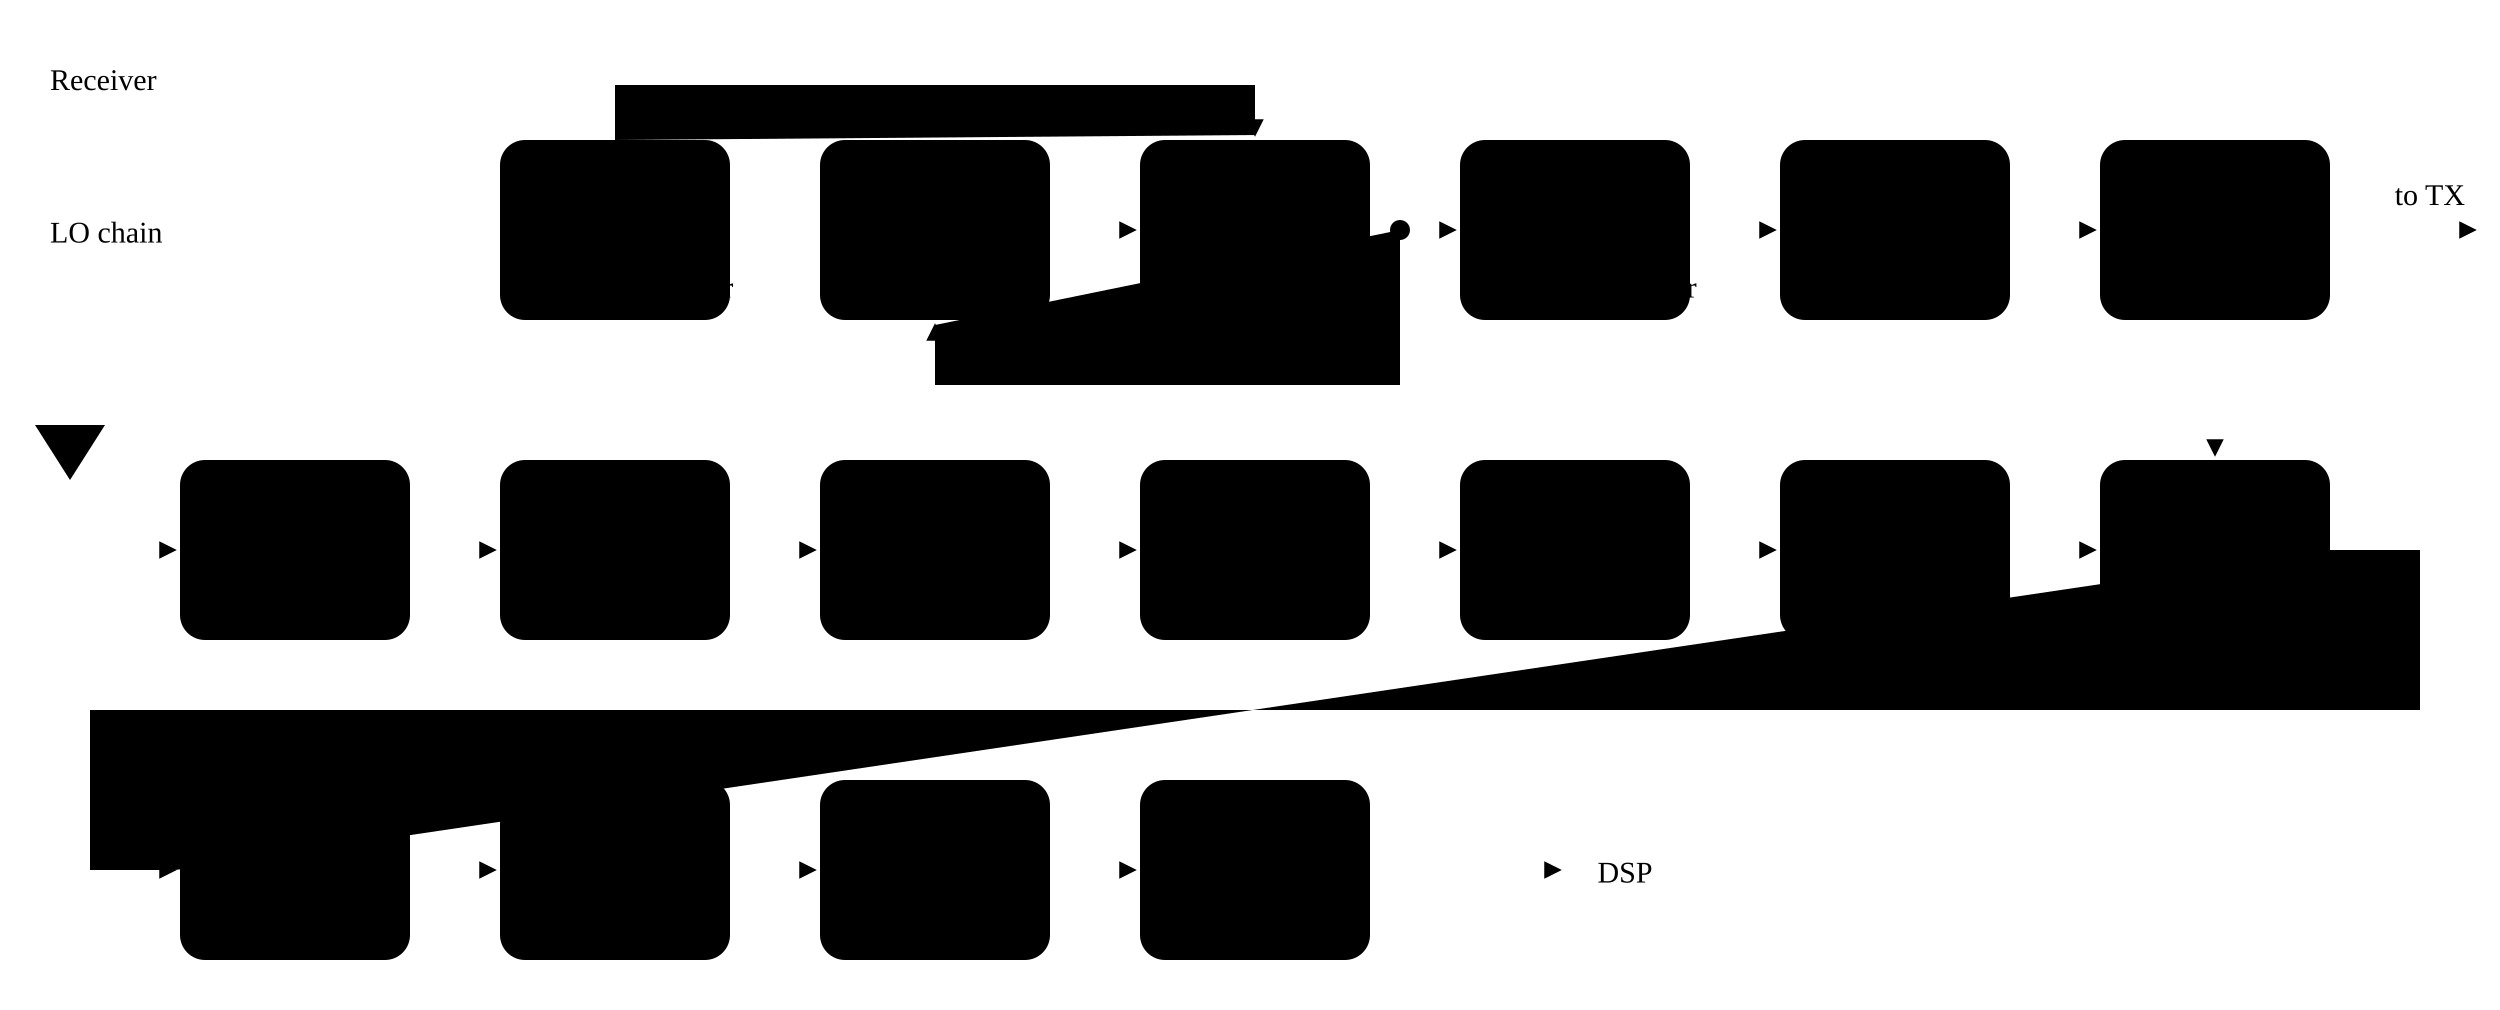
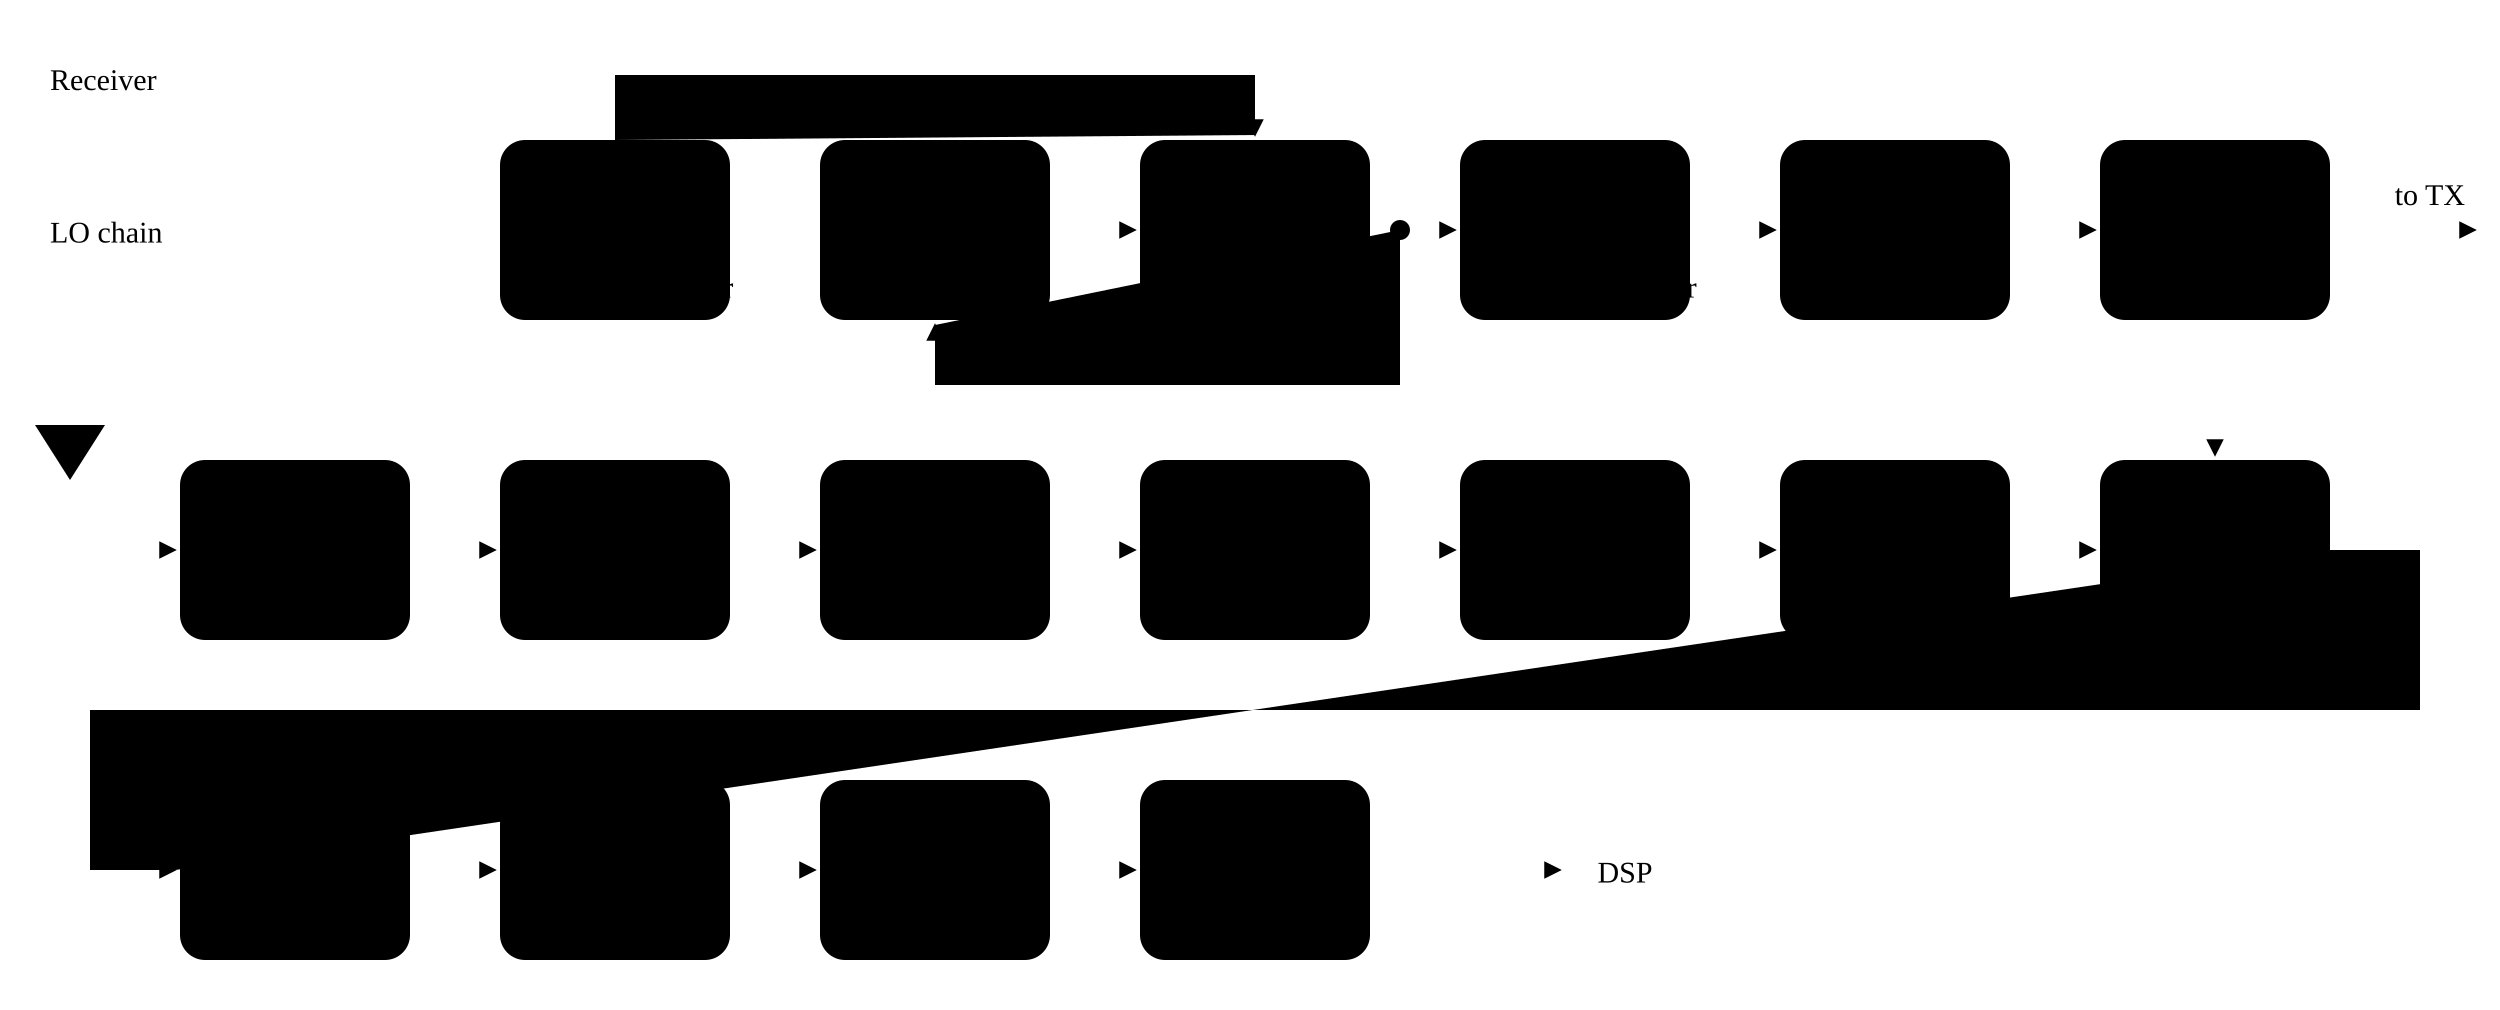
<svg xmlns="http://www.w3.org/2000/svg" viewBox="0 0 1000 404" class="diagram-svg" role="group" aria-label="Receiver block diagram">
  <defs>
    <marker id="arrow" viewBox="0 0 10 10" refX="9" refY="5" markerWidth="7" markerHeight="7" orient="auto-start-reverse">
      <path d="M0 0 L10 5 L0 10 Z" class="diagram-arrowhead" />
    </marker>
  </defs>
  <text x="20" y="36" class="diagram-title">Receiver</text>
  <g class="diagram-antenna">
    <path d="M14 170 L42 170 L28 192 Z" />
    <line x1="28" y1="192" x2="28" y2="220" />
  </g>
  <g class="diagram-wires">
-     <path d="M246 56 V34 H502 V54" marker-end="url(#arrow)" />
+     <path d="M246 56 V30 H502 V54" marker-end="url(#arrow)" />
    <path d="M420 92 H454" marker-end="url(#arrow)" />
    <path d="M548 92 H582" marker-end="url(#arrow)" />
    <path d="M676 92 H710" marker-end="url(#arrow)" />
    <path d="M804 92 H838" marker-end="url(#arrow)" />
    <path d="M560 92 V154 H374 V130" marker-end="url(#arrow)" />
    <circle cx="560" cy="92" r="4" class="diagram-arrowhead" />
    <path d="M886 128 V182" marker-end="url(#arrow)" />
    <path d="M932 92 H990" marker-end="url(#arrow)" />
    <path d="M28 220 H70" marker-end="url(#arrow)" />
    <path d="M164 220 H198" marker-end="url(#arrow)" />
    <path d="M292 220 H326" marker-end="url(#arrow)" />
    <path d="M420 220 H454" marker-end="url(#arrow)" />
    <path d="M548 220 H582" marker-end="url(#arrow)" />
    <path d="M676 220 H710" marker-end="url(#arrow)" />
    <path d="M804 220 H838" marker-end="url(#arrow)" />
    <path d="M932 220 H968 V284 H36 V348 H70" marker-end="url(#arrow)" />
    <path d="M164 348 H198" marker-end="url(#arrow)" />
    <path d="M292 348 H326" marker-end="url(#arrow)" />
    <path d="M420 348 H454" marker-end="url(#arrow)" />
    <path d="M548 348 H624" marker-end="url(#arrow)" />
  </g>
  <text x="20" y="97" class="diagram-note" text-anchor="start">LO chain</text>
  <text x="986" y="82" class="diagram-note" text-anchor="end">to TX</text>
  <text x="650" y="353" class="diagram-note" text-anchor="middle">DSP</text>
  <g data-block="lo_osc" class="block">
    <rect x="200" y="56" width="92" height="72" rx="10" class="block-bg" />
    <circle class="block-symbol" cx="246" cy="83" r="14" />
    <path class="block-symbol" d="M237 83 q4.5 -9 9 0 t9 0" />
    <text x="246" y="119" class="block-label">Oscillator</text>
  </g>
  <g data-block="lo_prescaler" class="block">
    <rect x="328" y="56" width="92" height="72" rx="10" class="block-bg" />
    <text x="374" y="90" class="block-glyph">÷N</text>
    <text x="374" y="119" class="block-label">Prescaler</text>
  </g>
  <g data-block="lo_pll" class="block">
    <rect x="456" y="56" width="92" height="72" rx="10" class="block-bg" />
    <text x="502" y="91" class="block-glyph">φ</text>
    <text x="502" y="119" class="block-label">PLL</text>
  </g>
  <g data-block="lo_mult" class="block">
    <rect x="584" y="56" width="92" height="72" rx="10" class="block-bg" />
    <text x="630" y="90" class="block-glyph">×N</text>
    <text x="630" y="119" class="block-label">Multiplier</text>
  </g>
  <g data-block="lo_amp" class="block">
    <rect x="712" y="56" width="92" height="72" rx="10" class="block-bg" />
    <path class="block-symbol" d="M745 68 L774 83 L745 98 Z" />
    <text x="758" y="119" class="block-label">LO Amp</text>
  </g>
  <g data-block="lo_split" class="block">
    <rect x="840" y="56" width="92" height="72" rx="10" class="block-bg" />
    <path class="block-symbol" d="M868 83 H882 L902 71 M882 83 L902 95" />
    <text x="886" y="119" class="block-label">Divider</text>
  </g>
  <g data-block="rx_bias_tee" class="block">
    <rect x="72" y="184" width="92" height="72" rx="10" class="block-bg" />
    <path class="block-symbol" d="M100 219 H136 M118 219 V213 q5 -2 0 -4 q-5 -2 0 -4 q5 -2 0 -4 V197" />
    <text x="118" y="247" class="block-label">Bias Tee</text>
  </g>
  <g data-block="rx_limiter" class="block">
    <rect x="200" y="184" width="92" height="72" rx="10" class="block-bg" />
    <path class="block-symbol" d="M228 201 H264 M246 201 V209 M239 209 H253 L246 219 Z M239 219 H253 M246 219 V225 M240 225 H252" />
    <text x="246" y="247" class="block-label">Limiter</text>
  </g>
  <g data-block="rx_switch" class="block">
    <rect x="328" y="184" width="92" height="72" rx="10" class="block-bg" />
    <path class="block-symbol" d="M356 211 H366 L384 201 M386 201 H392 M386 221 H392" />
    <circle class="block-symbol" cx="366" cy="211" r="2" />
    <circle class="block-symbol" cx="386" cy="221" r="2" />
    <text x="374" y="247" class="block-label">Switch</text>
  </g>
  <g data-block="rf_filter" class="block">
    <rect x="456" y="184" width="92" height="72" rx="10" class="block-bg" />
    <path class="block-symbol" d="M484 203 q4.5 -7 9 0 t9 0 t9 0 t9 0" />
    <path class="block-symbol" d="M484 213 q4.5 -7 9 0 t9 0 t9 0 t9 0" />
    <path class="block-symbol" d="M484 223 q4.5 -7 9 0 t9 0 t9 0 t9 0" />
    <text x="502" y="247" class="block-label">RF Filter</text>
  </g>
  <g data-block="lna" class="block">
    <rect x="584" y="184" width="92" height="72" rx="10" class="block-bg" />
    <path class="block-symbol" d="M617 196 L646 211 L617 226 Z" />
    <text x="630" y="247" class="block-label">LNA</text>
  </g>
  <g data-block="rx_atten" class="block">
    <rect x="712" y="184" width="92" height="72" rx="10" class="block-bg" />
    <path class="block-symbol" d="M740 211 H746 l3 -7 l6 14 l6 -14 l6 14 l3 -7 H776" />
    <text x="758" y="247" class="block-label">Attenuator</text>
  </g>
  <g data-block="mixer" class="block">
    <rect x="840" y="184" width="92" height="72" rx="10" class="block-bg" />
    <circle class="block-symbol" cx="886" cy="211" r="14" />
    <path class="block-symbol" d="M876 201 L896 221 M896 201 L876 221" />
    <text x="886" y="247" class="block-label">Mixer</text>
  </g>
  <g data-block="if_filter" class="block">
    <rect x="72" y="312" width="92" height="72" rx="10" class="block-bg" />
    <path class="block-symbol" d="M100 331 q4.5 -7 9 0 t9 0 t9 0 t9 0" />
    <path class="block-symbol" d="M100 341 q4.5 -7 9 0 t9 0 t9 0 t9 0" />
    <path class="block-symbol" d="M100 351 q4.5 -7 9 0 t9 0 t9 0 t9 0" />
    <text x="118" y="375" class="block-label">IF Filter</text>
  </g>
  <g data-block="if_amp" class="block">
    <rect x="200" y="312" width="92" height="72" rx="10" class="block-bg" />
    <path class="block-symbol" d="M233 324 L262 339 L233 354 Z" />
    <text x="246" y="375" class="block-label">IF Amp</text>
  </g>
  <g data-block="rx_balun" class="block">
    <rect x="328" y="312" width="92" height="72" rx="10" class="block-bg" />
    <path class="block-symbol" d="M356 339 H368 M368 327 V351 M378 327 V351 M378 331 H392 M378 347 H392" />
    <text x="374" y="375" class="block-label">Balun</text>
  </g>
  <g data-block="adc" class="block">
    <rect x="456" y="312" width="92" height="72" rx="10" class="block-bg" />
    <path class="block-symbol" d="M482 324 H522 V354 H482 Z M482 354 L522 324" />
    <path class="block-symbol" d="M485 333 q3 -6 6 0 t6 0 M505 350 h4 v-4 h4 v-4 h4" />
    <text x="502" y="375" class="block-label">ADC</text>
  </g>
</svg>
